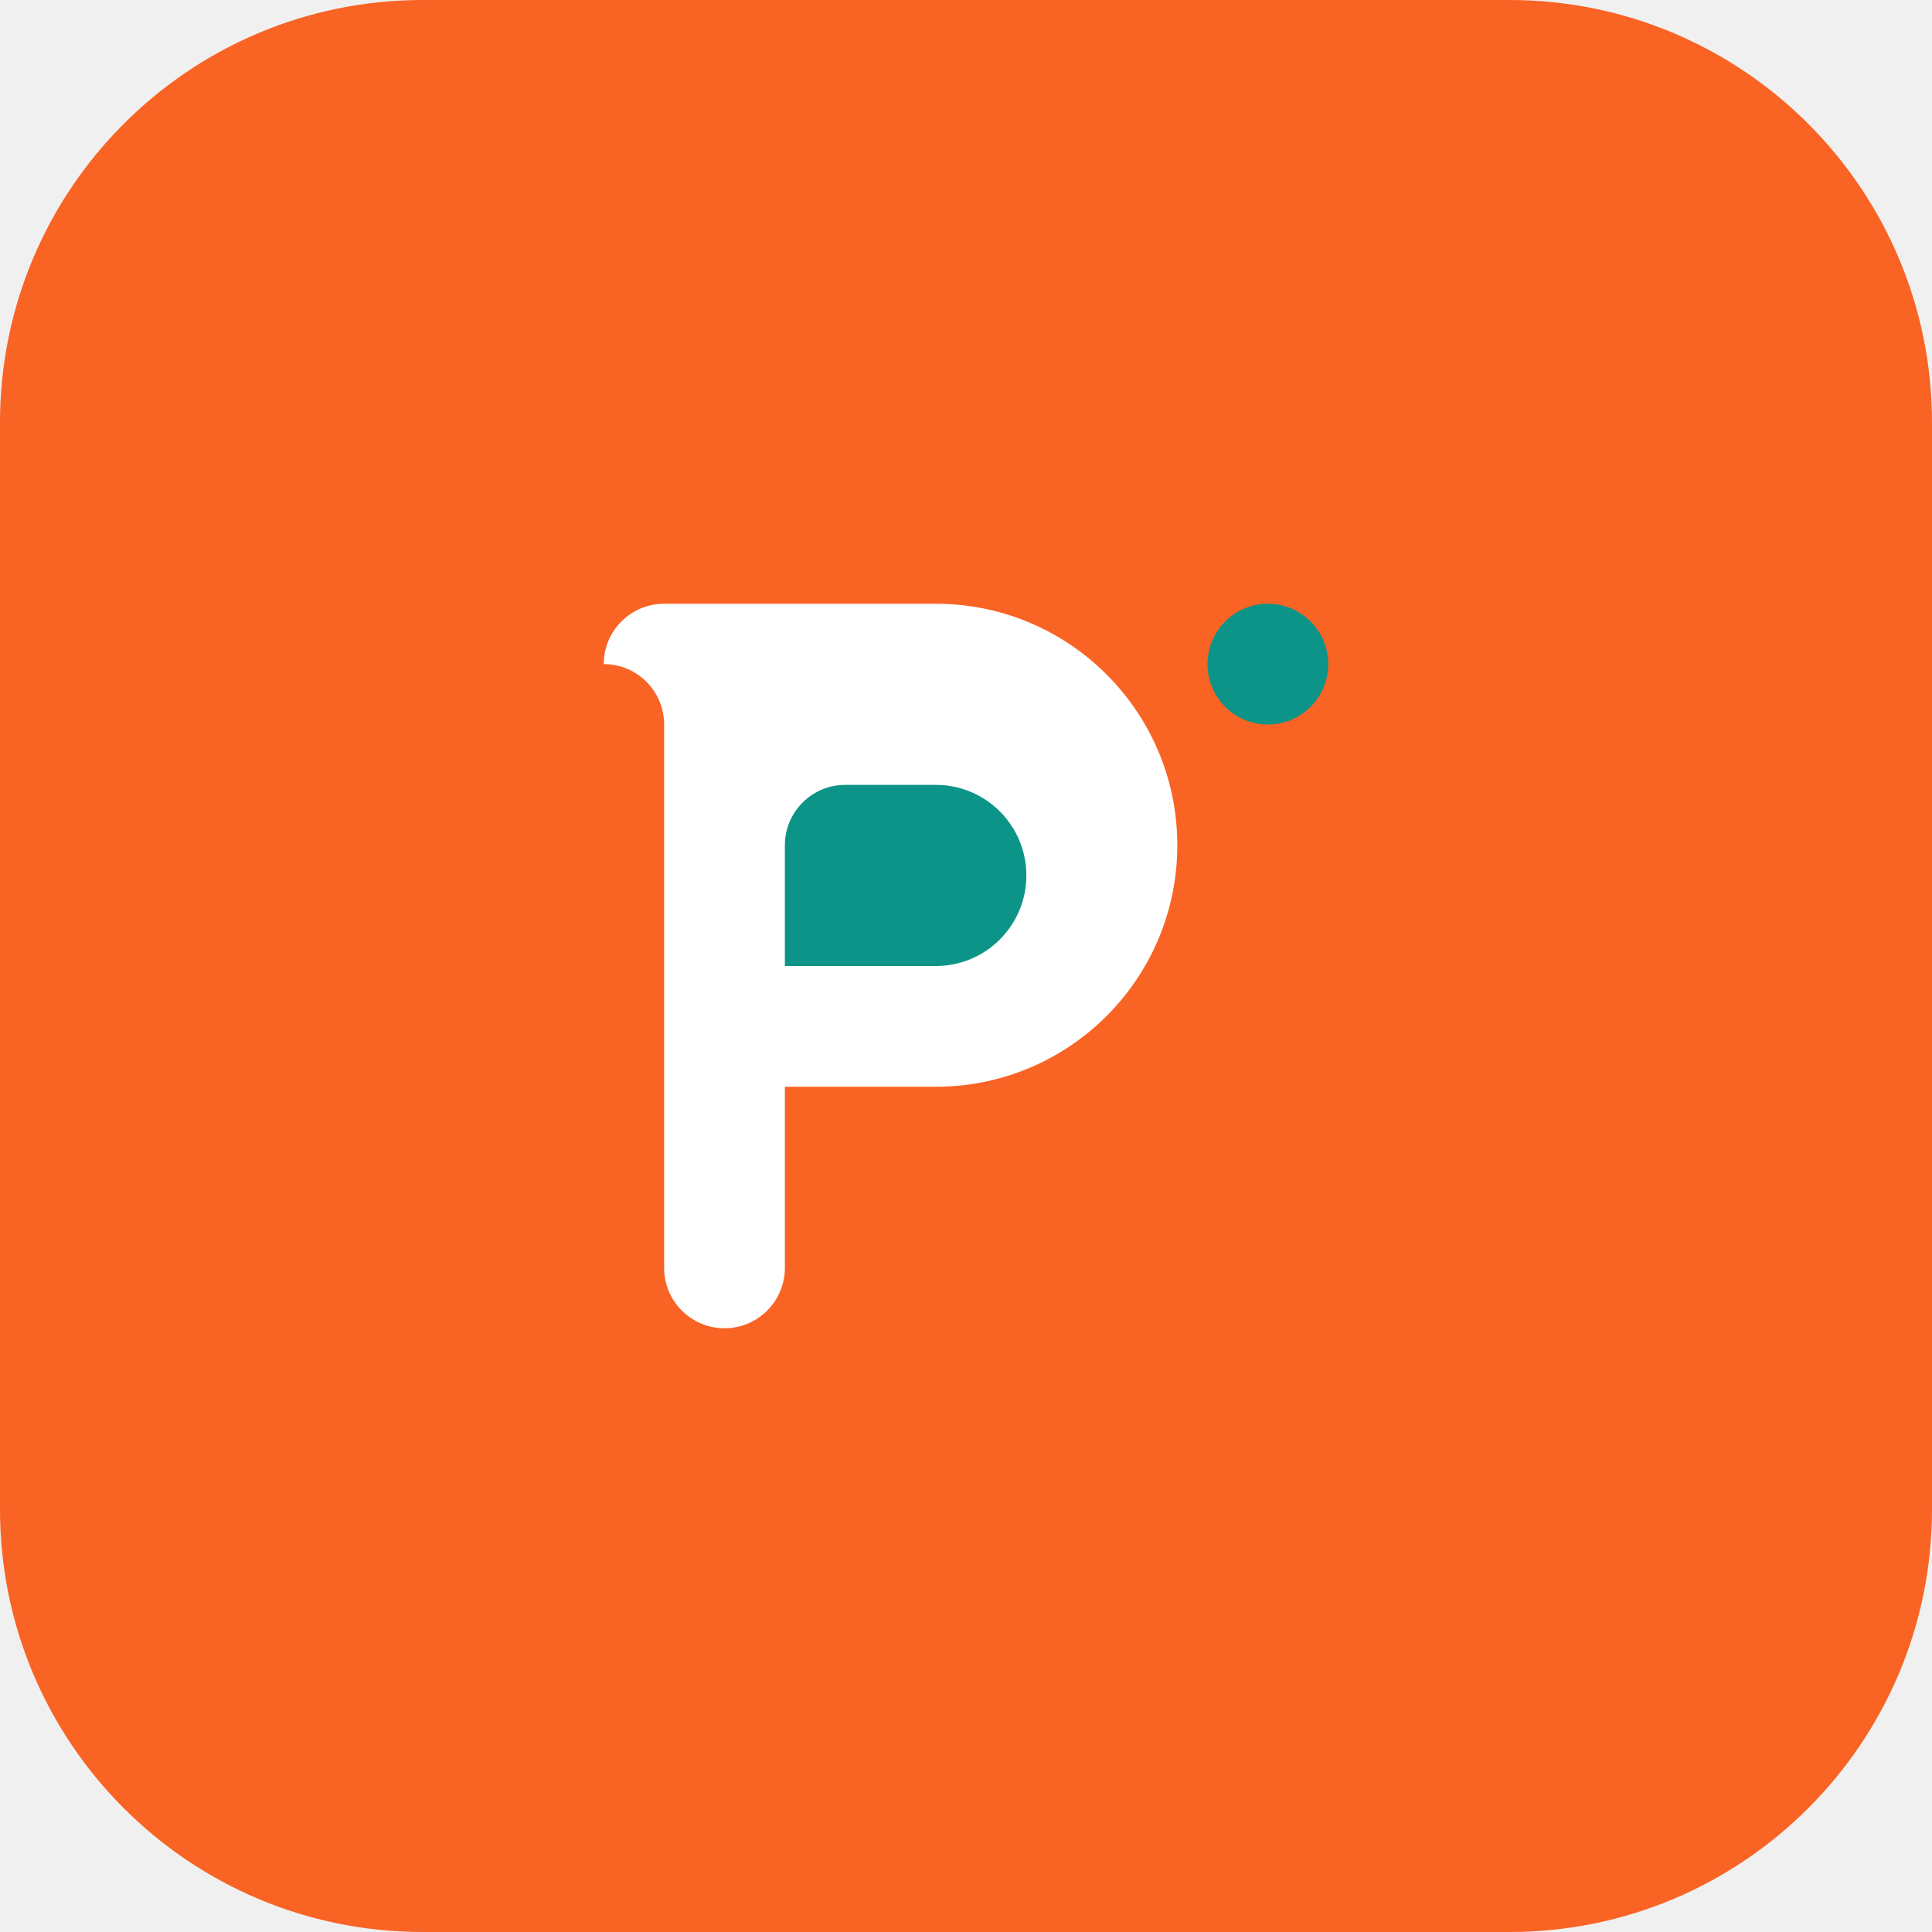
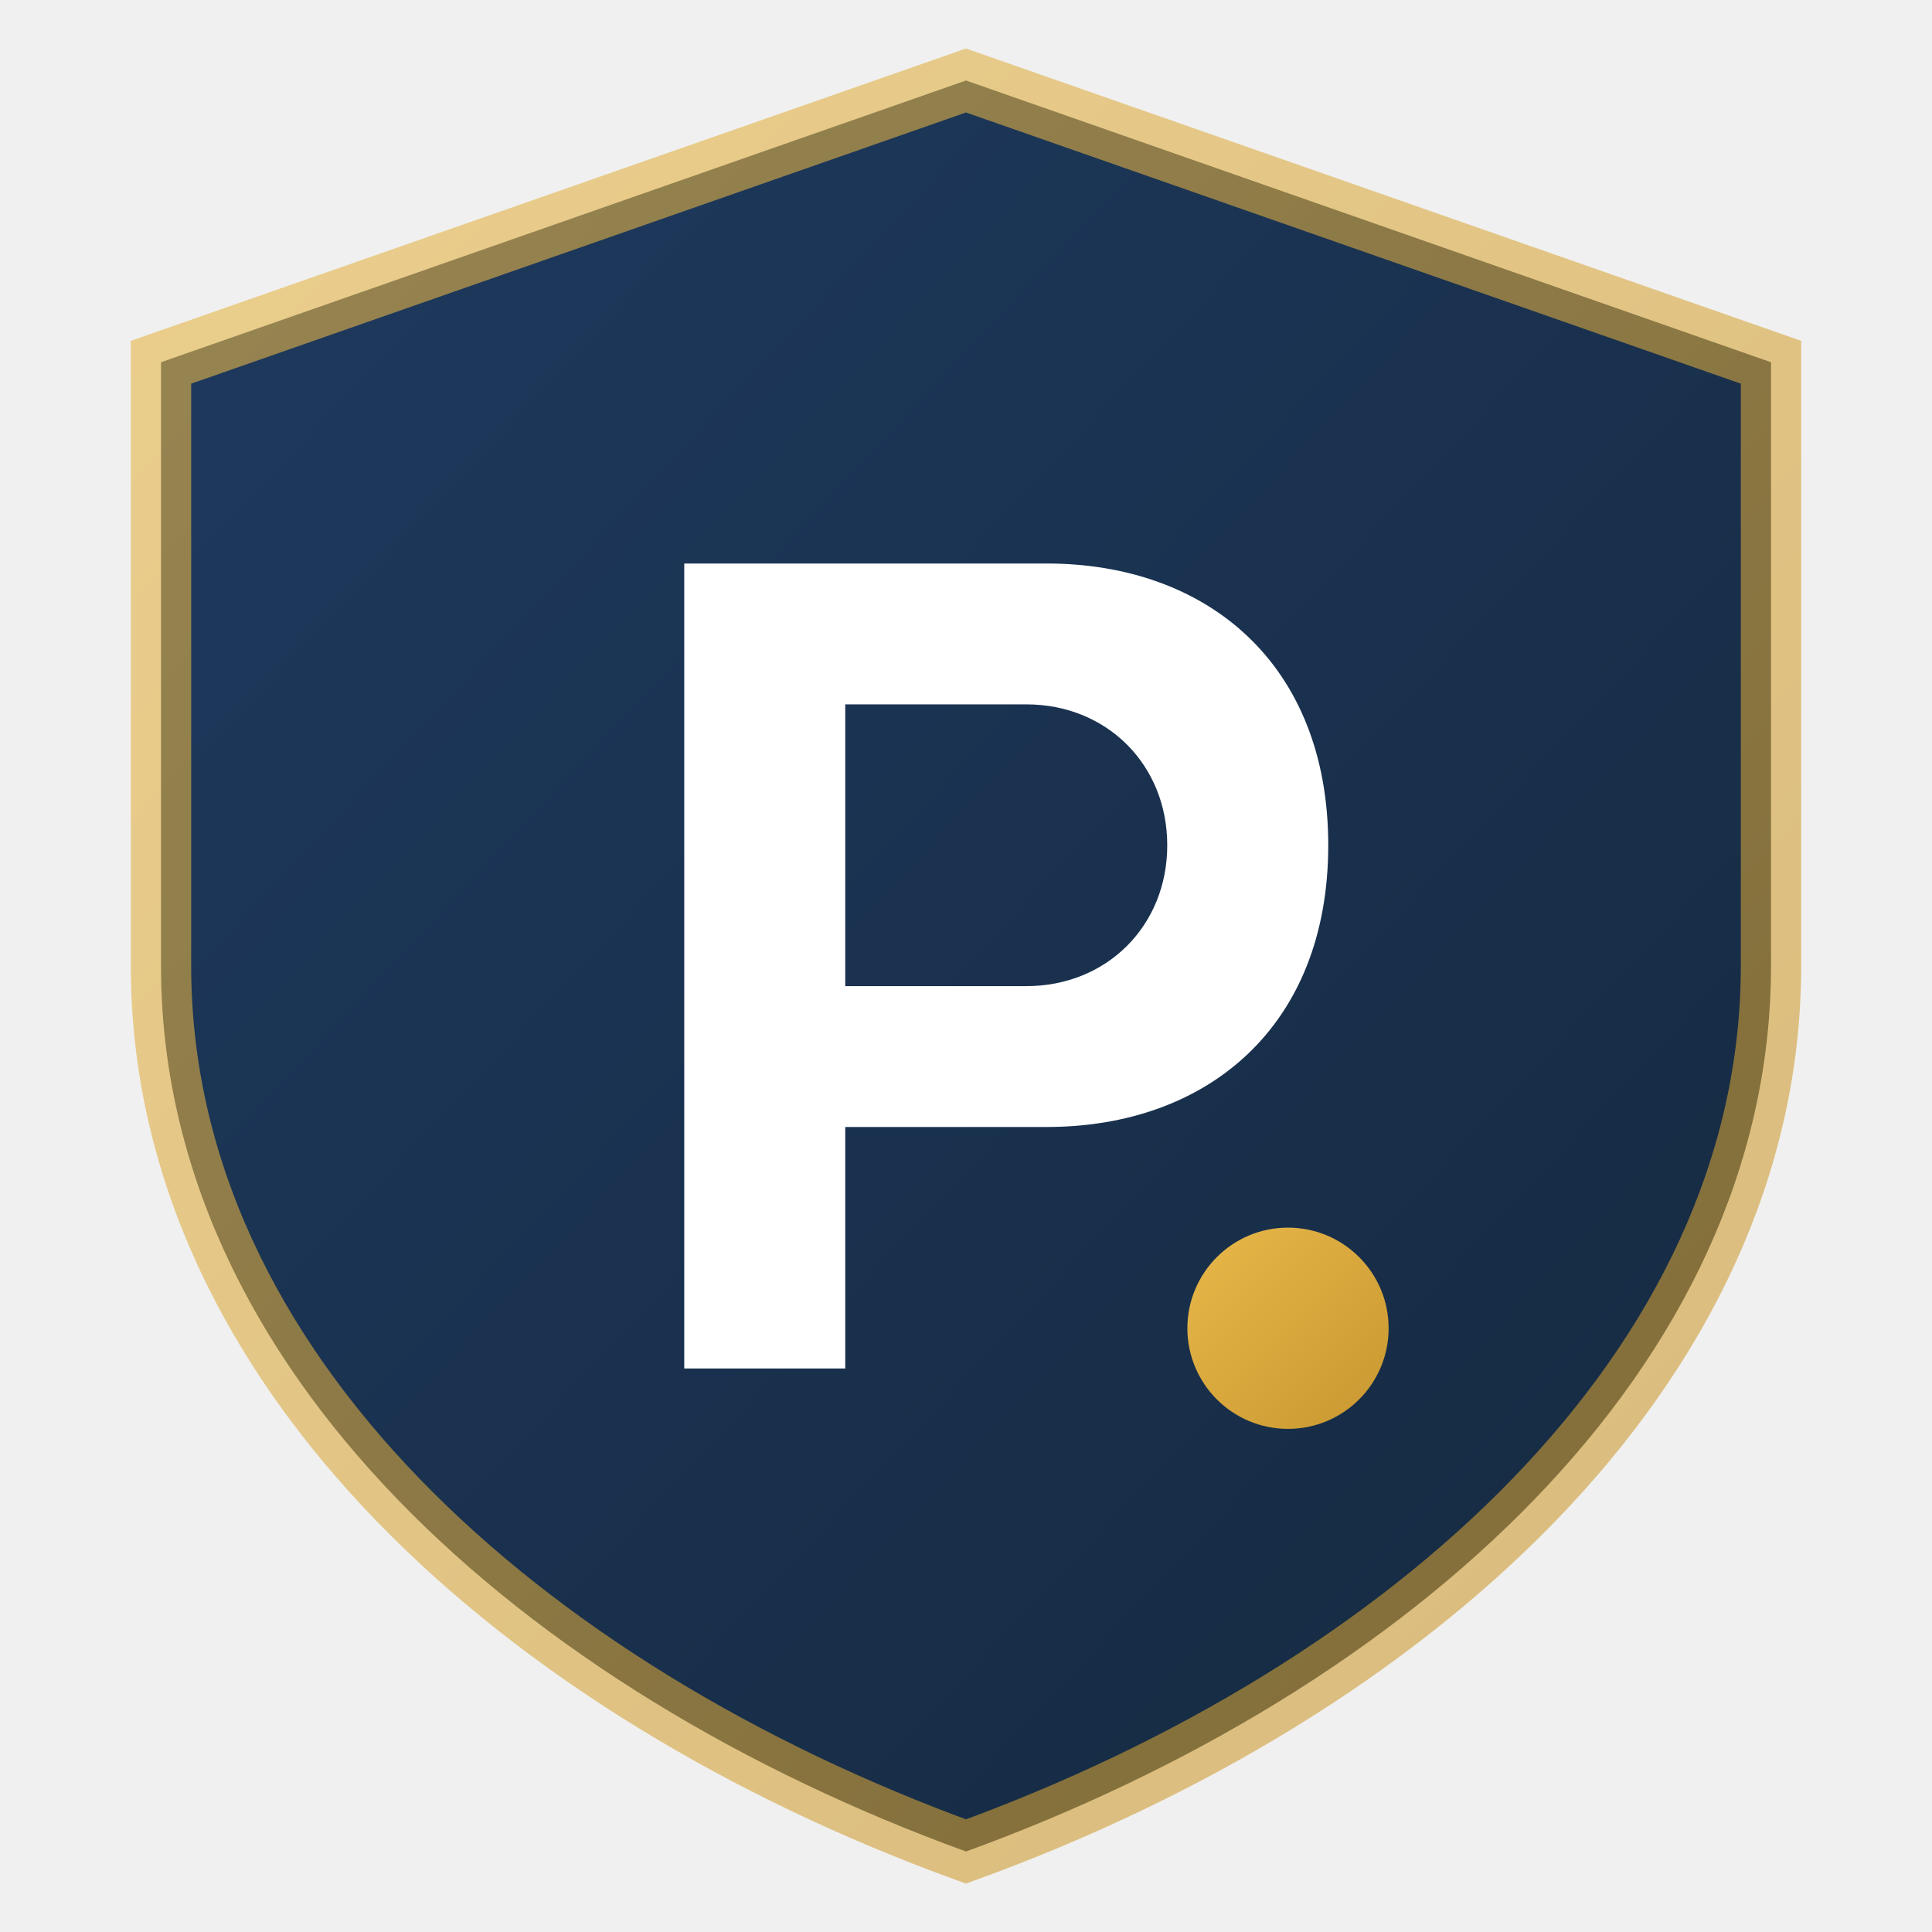
- <svg xmlns="http://www.w3.org/2000/svg" width="512" height="512" viewBox="0 0 512 512" fill="none">
-   <rect width="512" height="512" rx="112" fill="#F96324" />
-   <path d="M160 176C160 167.163 167.163 160 176 160H248C283.346 160 312 188.654 312 224C312 259.346 283.346 288 248 288H208V336C208 344.837 200.837 352 192 352C183.163 352 176 344.837 176 336V192C176 183.163 168.837 176 160 176Z" fill="white" />
-   <path d="M208 224V256H248C261.255 256 272 245.255 272 232C272 218.745 261.255 208 248 208H224C215.163 208 208 215.163 208 224Z" fill="#0D9488" />
-   <circle cx="336" cy="176" r="16" fill="#0D9488" />
+ <svg xmlns="http://www.w3.org/2000/svg" width="48" height="48" viewBox="0 0 48 48" fill="none">
+   <defs>
+     <linearGradient id="navyGrad" x1="0" y1="0" x2="1" y2="1">
+       <stop offset="0%" stop-color="#1e3a5f" />
+       <stop offset="100%" stop-color="#15293f" />
+     </linearGradient>
+     <linearGradient id="goldGrad" x1="0" y1="0" x2="1" y2="1">
+       <stop offset="0%" stop-color="#e8b84a" />
+       <stop offset="100%" stop-color="#c89730" />
+     </linearGradient>
+   </defs>
+   <path d="M24 2 L44 9 V24 C44 34 35 42 24 46 C13 42 4 34 4 24 V9 Z" fill="url(#navyGrad)" />
+   <path d="M24 2 L44 9 V24 C44 34 35 42 24 46 C13 42 4 34 4 24 V9 Z" fill="none" stroke="url(#goldGrad)" stroke-width="1.5" opacity="0.6" />
+   <path d="M17 14 H26 C30 14 33 16.5 33 21 C33 25.5 30 28 26 28 H21 V34 H17 Z M21 17.5 V24.5 H25.5 C27.5 24.5 29 23 29 21 C29 19 27.5 17.5 25.5 17.5 Z" fill="white" />
+   <circle cx="32" cy="33" r="2.5" fill="url(#goldGrad)" />
</svg>
